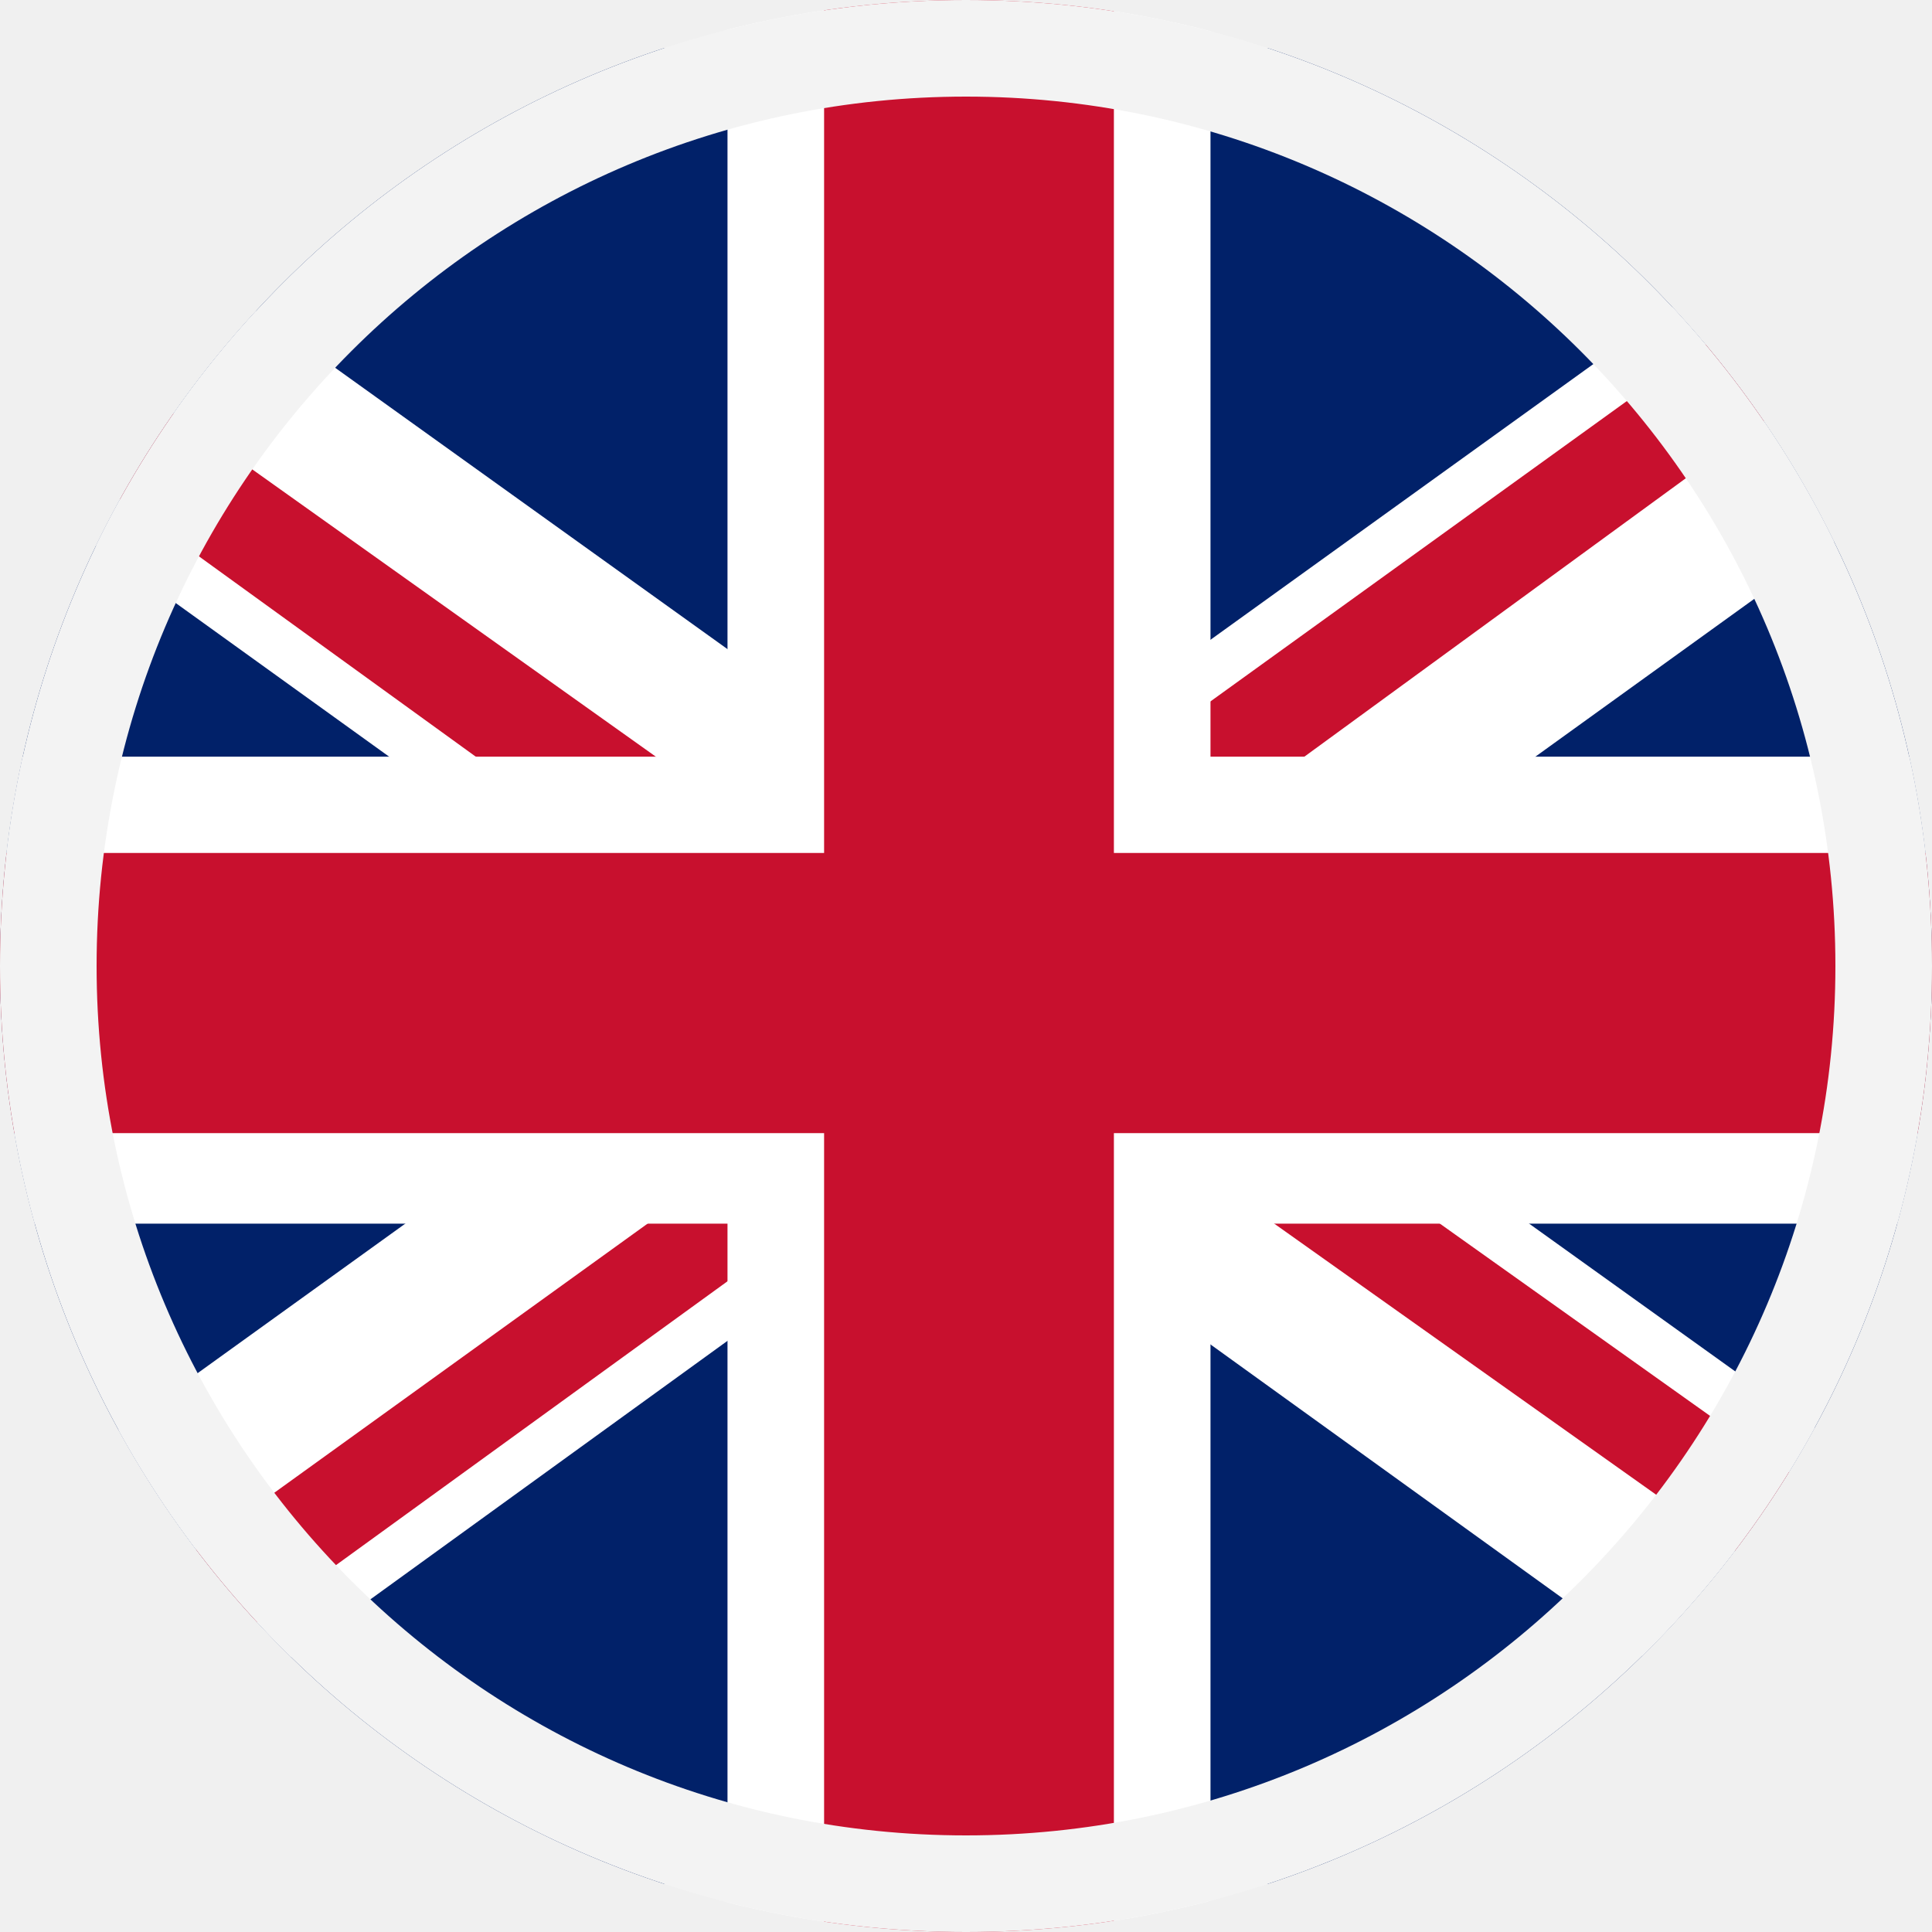
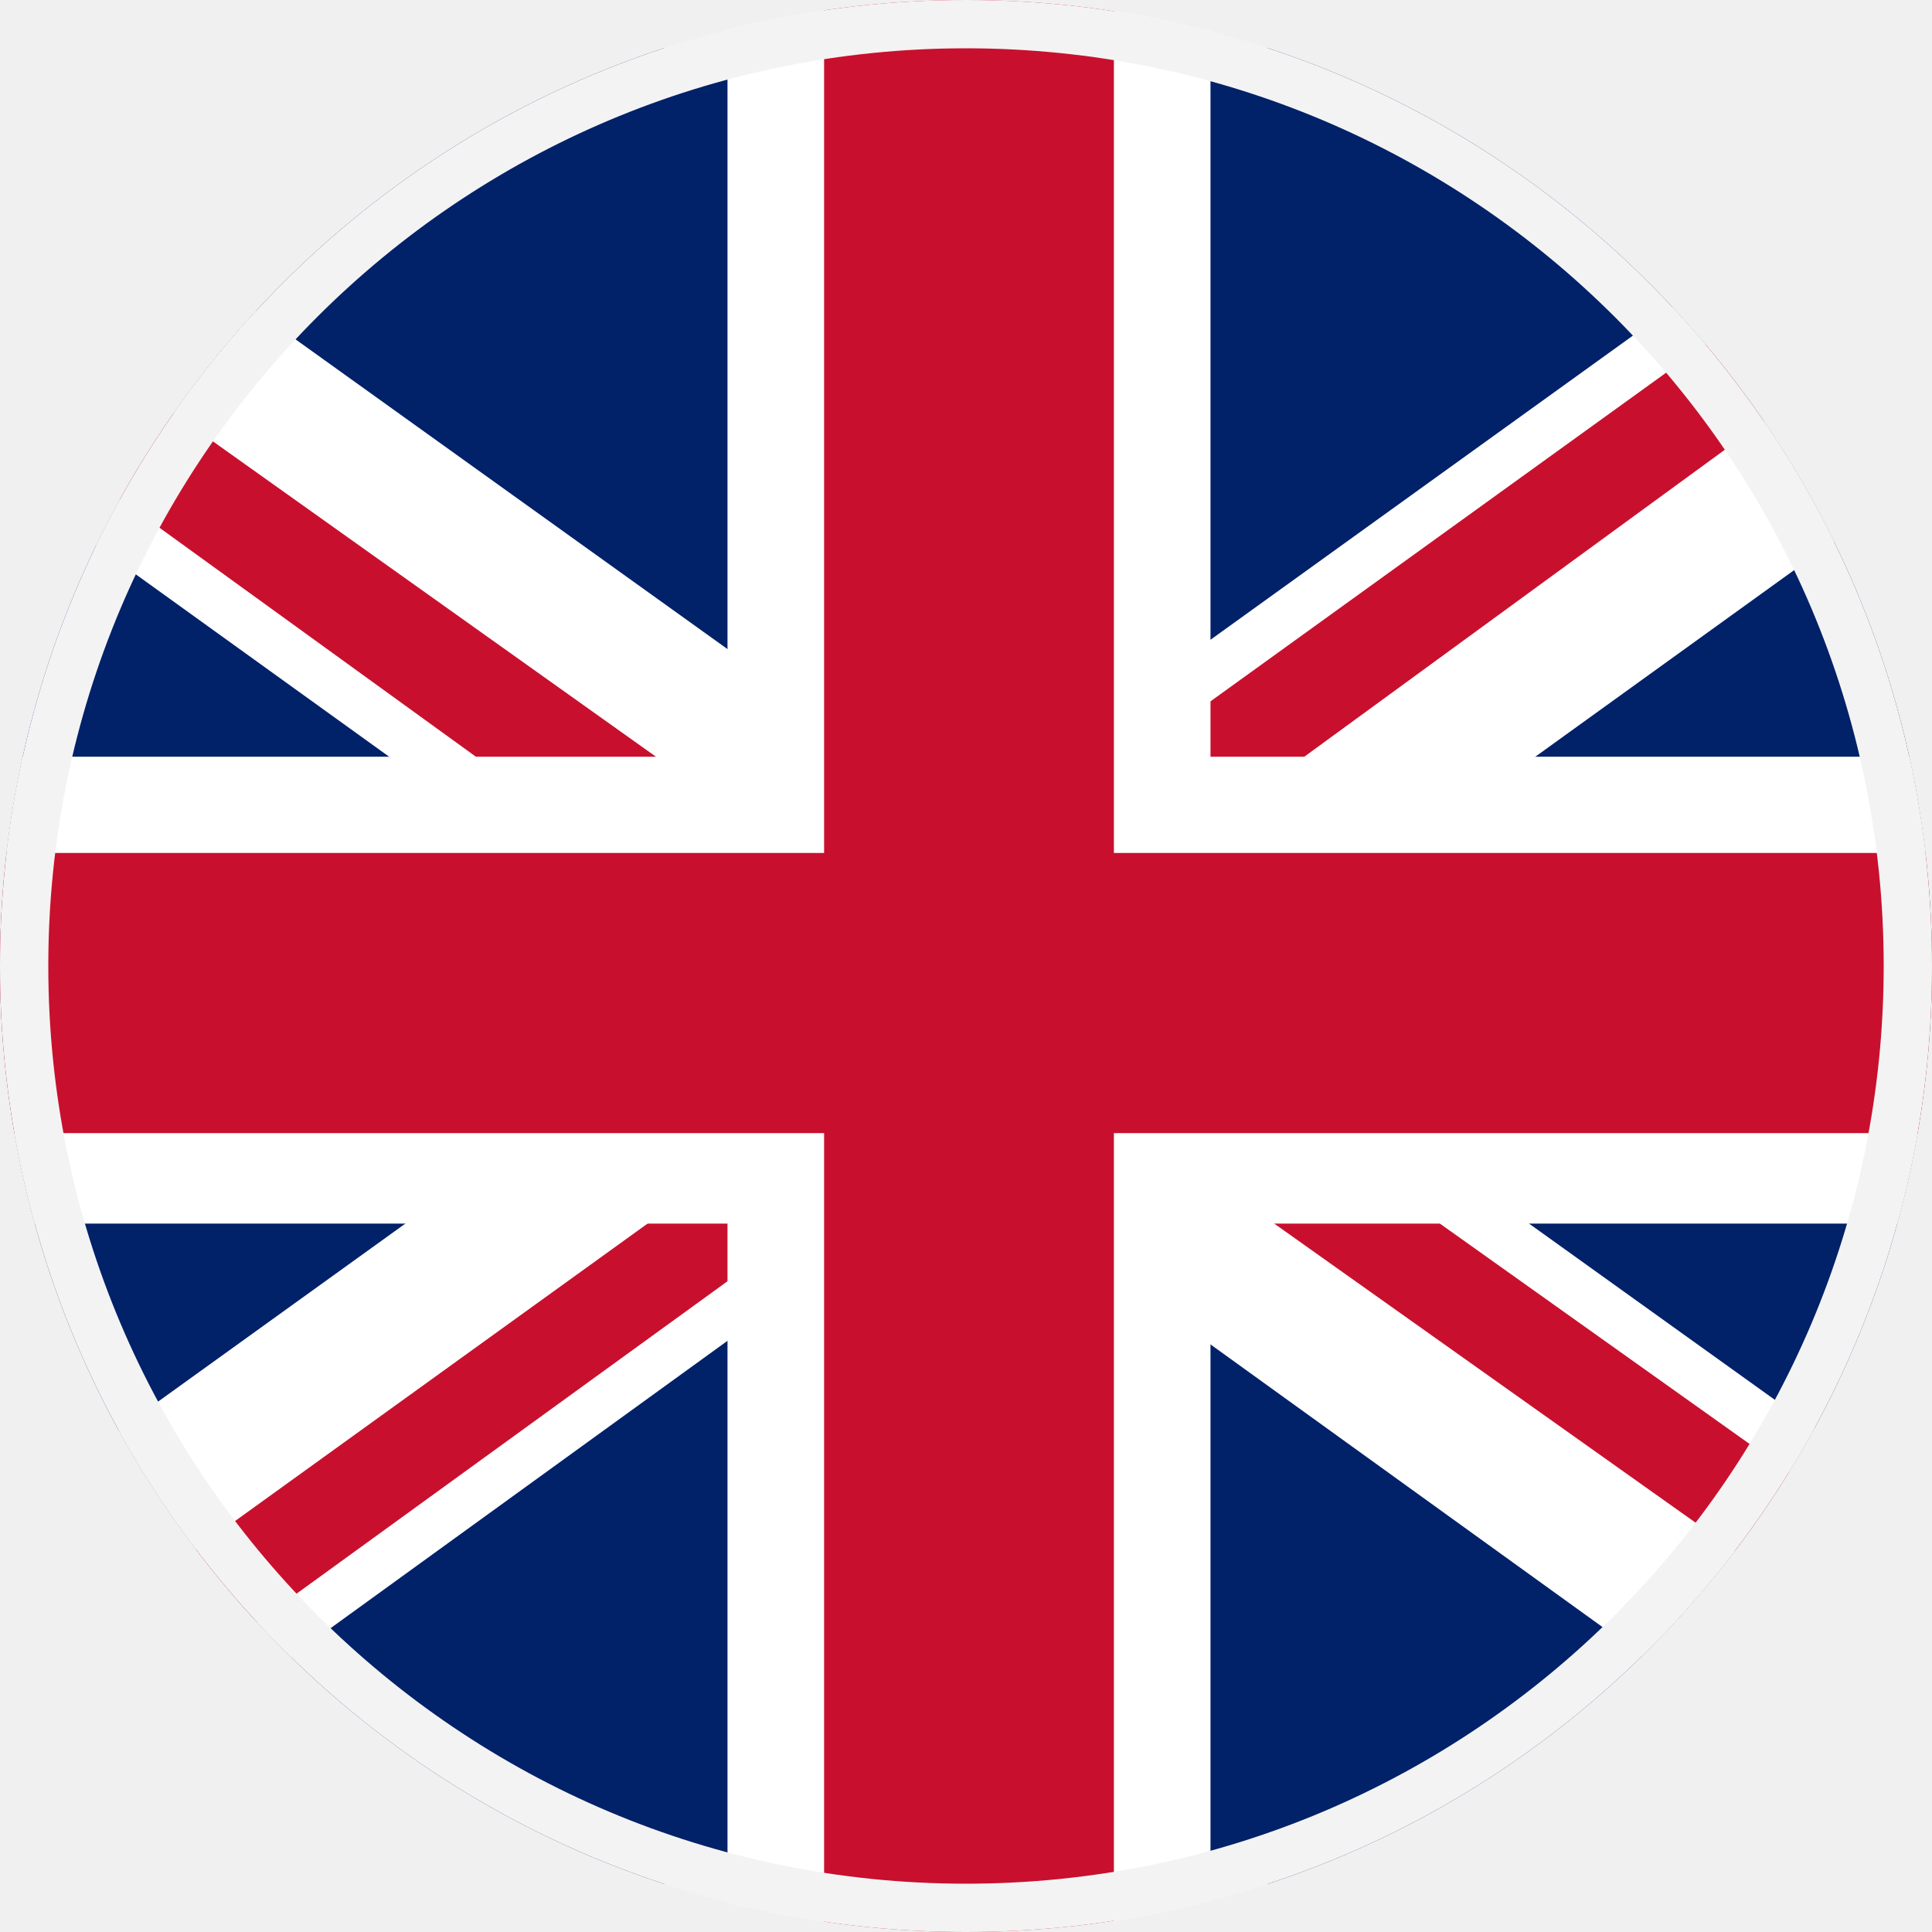
- <svg xmlns="http://www.w3.org/2000/svg" width="20" height="20" viewBox="0 0 20 20" fill="none">
-   <g clip-path="url(#clip0_1813_64509)">
-     <path d="M0 0.5H20V19.5H0V0.5Z" fill="#012169" />
-     <path d="M2.344 3L9.969 8.468L17.562 3H20V4.873L12.5 10.28L20 15.657V17.5H17.5L10 12.093L2.531 17.5H0V15.688L7.469 10.31L0 4.933V3H2.344Z" fill="white" />
-     <path d="M13.25 11.489L20 16.292V17.5L11.531 11.489H13.25ZM7.5 12.093L7.688 13.15L1.688 17.5H0L7.5 12.093ZM20 3V3.091L12.219 8.77L12.281 7.441L18.438 3H20ZM0 3L7.469 8.317H5.594L0 4.269V3Z" fill="#C8102E" />
-     <path d="M7.531 0V20H12.531V0H7.531ZM-0.5 7.833V12.667H20.5V7.833H-0.5Z" fill="white" />
-     <path d="M0 8.83V11.73H20V8.83H0ZM8.531 -0.5V20.5H11.531V-0.5H8.531Z" fill="#C8102E" />
+ <svg xmlns="http://www.w3.org/2000/svg" width="40" height="40" viewBox="0 0 40 40" fill="none">
+   <g clip-path="url(#clip0_662_64477)">
+     <path d="M0 1H40V39H0V1Z" fill="#012169" />
+     <path d="M4.688 6L19.938 16.935L35.125 6H40V9.746L25 20.56L40 31.315V35H35L20 24.185L5.062 35H0V31.375L14.938 20.621L0 9.867V6H4.688Z" fill="white" />
+     <path d="M26.5 22.977L40 32.583V35L23.062 22.977H26.5ZM15 24.185L15.375 26.3L3.375 35H0L15 24.185ZM40 6V6.181L24.438 17.54L24.562 14.881L36.875 6H40ZM0 6L14.938 16.633H11.188L0 8.537V6Z" fill="#C8102E" />
+     <path d="M15.062 0V40H25.062V0H15.062ZM-1 15.667V25.333H41V15.667H-1Z" fill="white" />
+     <path d="M0 17.66V23.46H40V17.66H0ZM17.062 -1V41H23.062V-1H17.062Z" fill="#C8102E" />
  </g>
-   <rect x="0.5" y="0.5" width="19" height="19" rx="9.5" stroke="#F3F3F3" />
+   <rect x="0.5" y="0.5" width="39" height="39" rx="19.5" stroke="#F3F3F3" />
  <defs>
-     <clipPath id="clip0_1813_64509">
-       <rect width="20" height="20" rx="10" fill="white" />
+     <clipPath id="clip0_662_64477">
+       <rect width="40" height="40" rx="20" fill="white" />
    </clipPath>
  </defs>
</svg>
